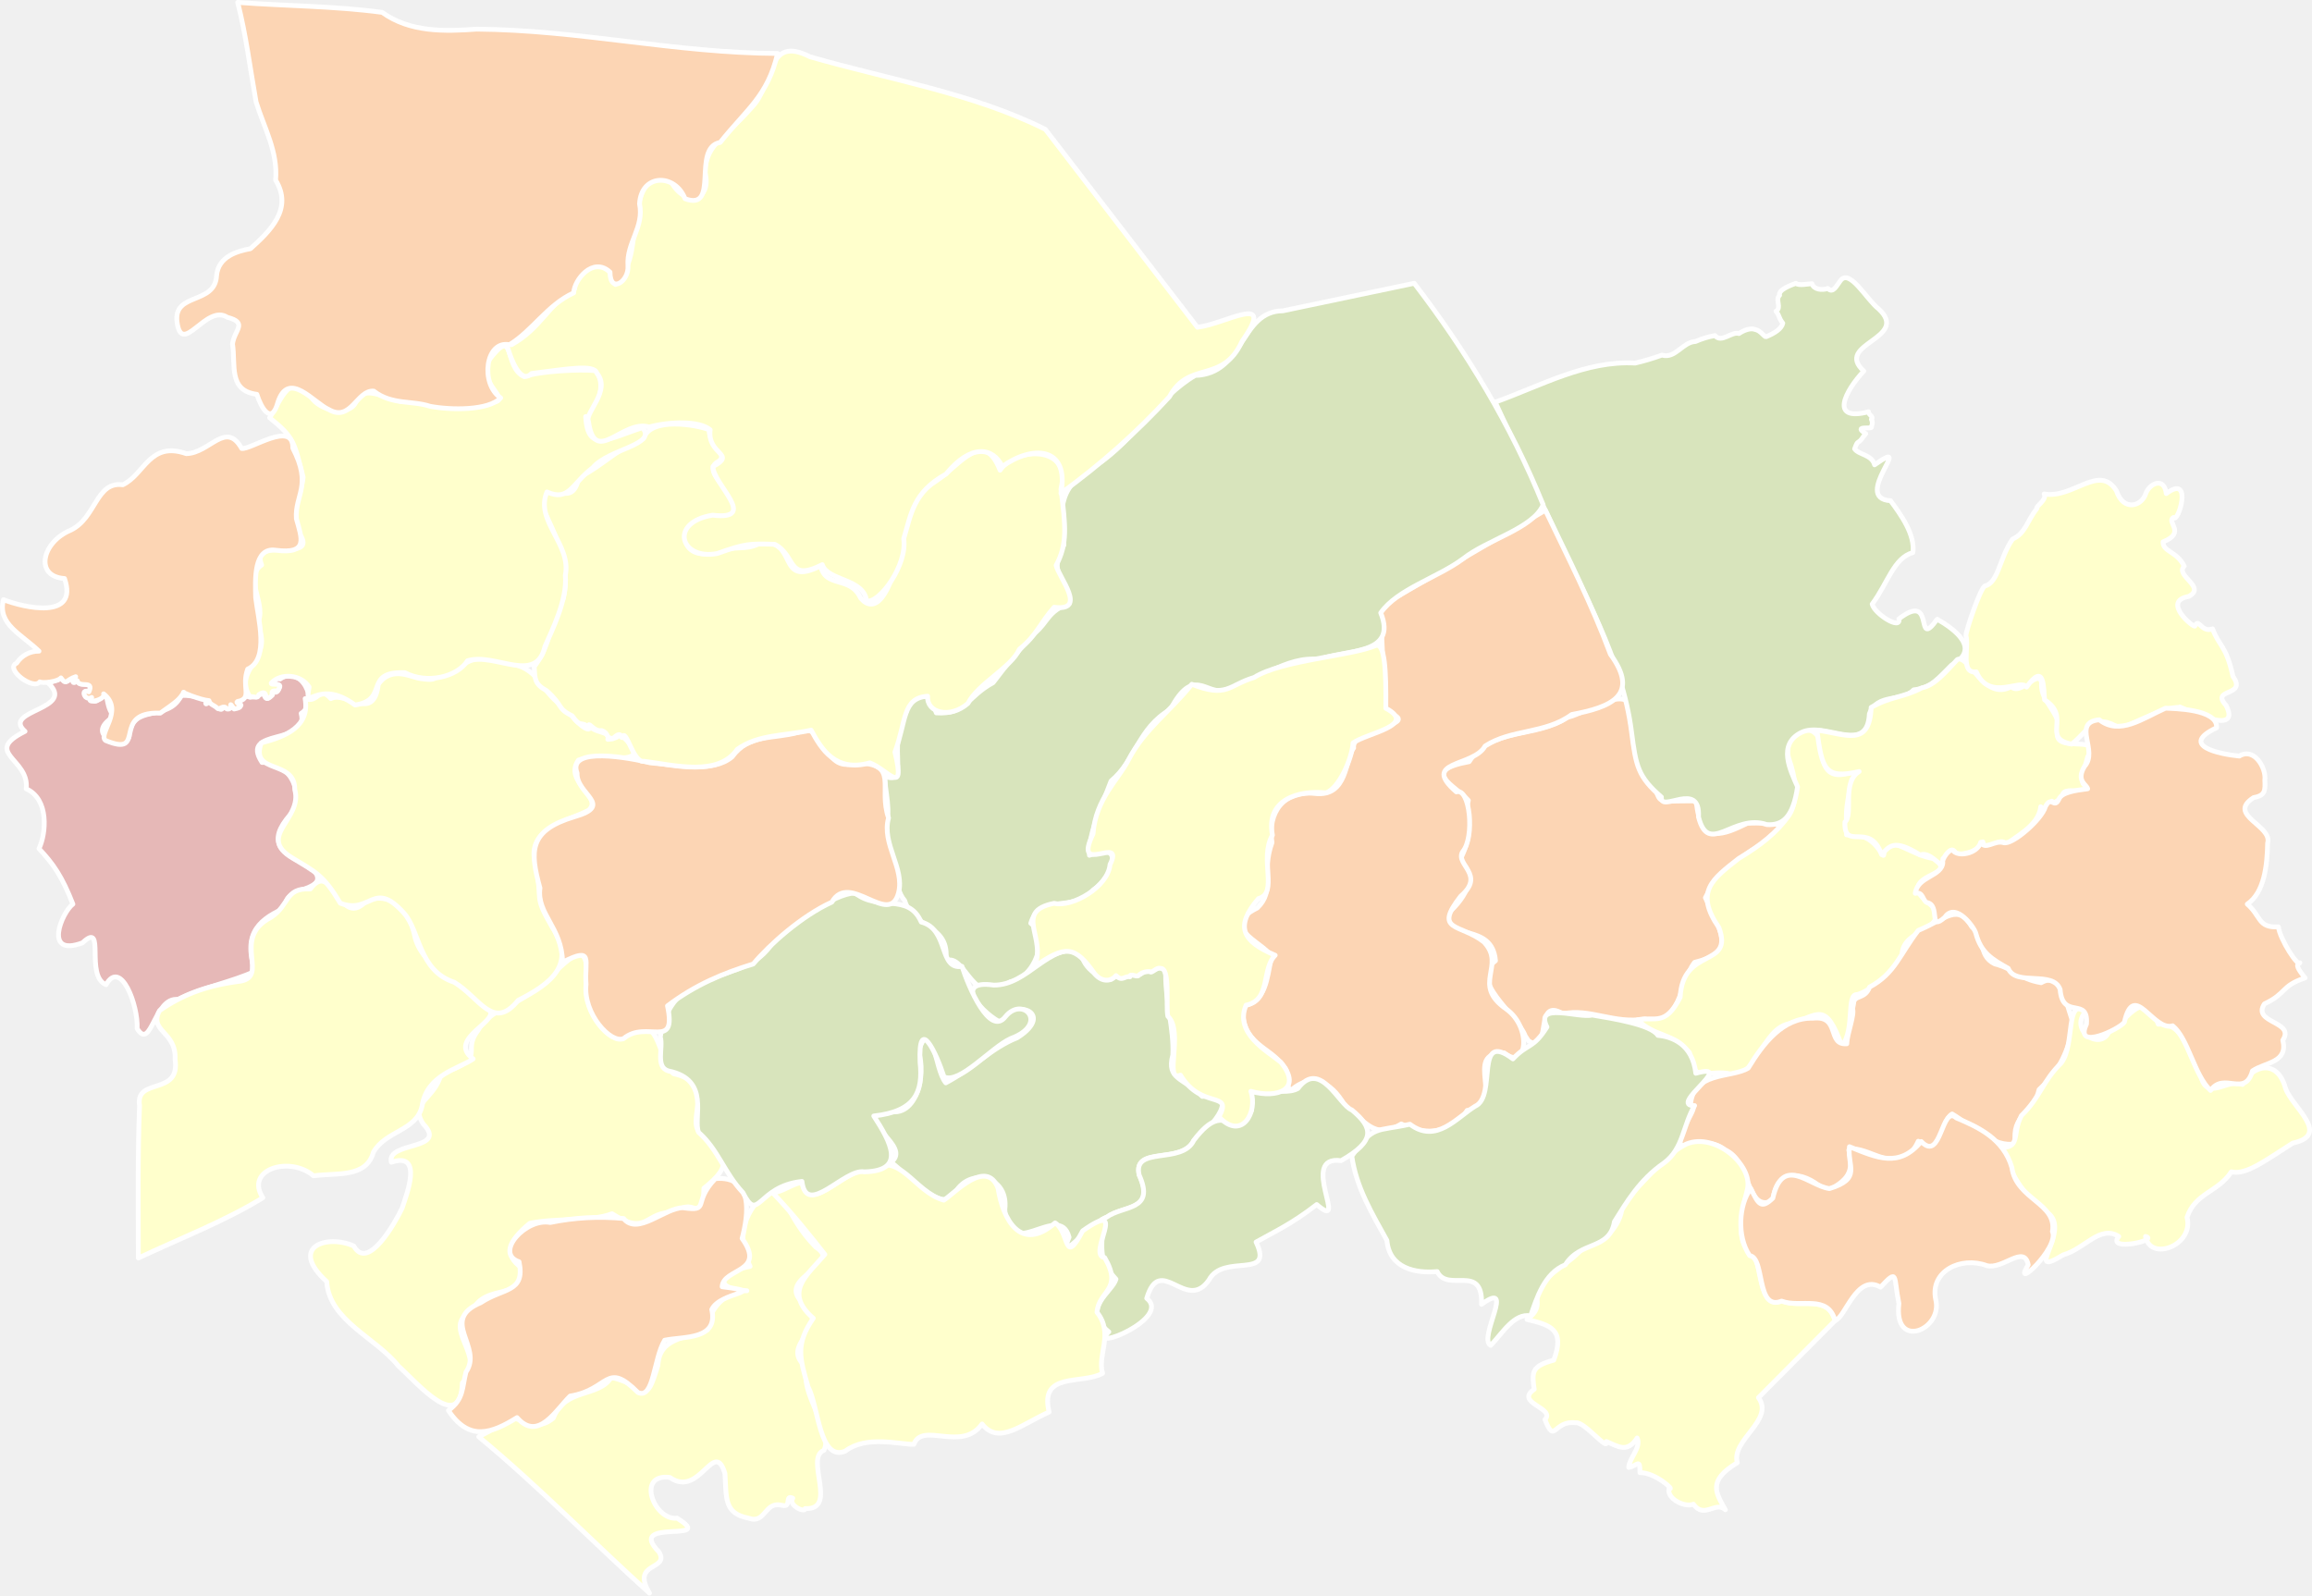
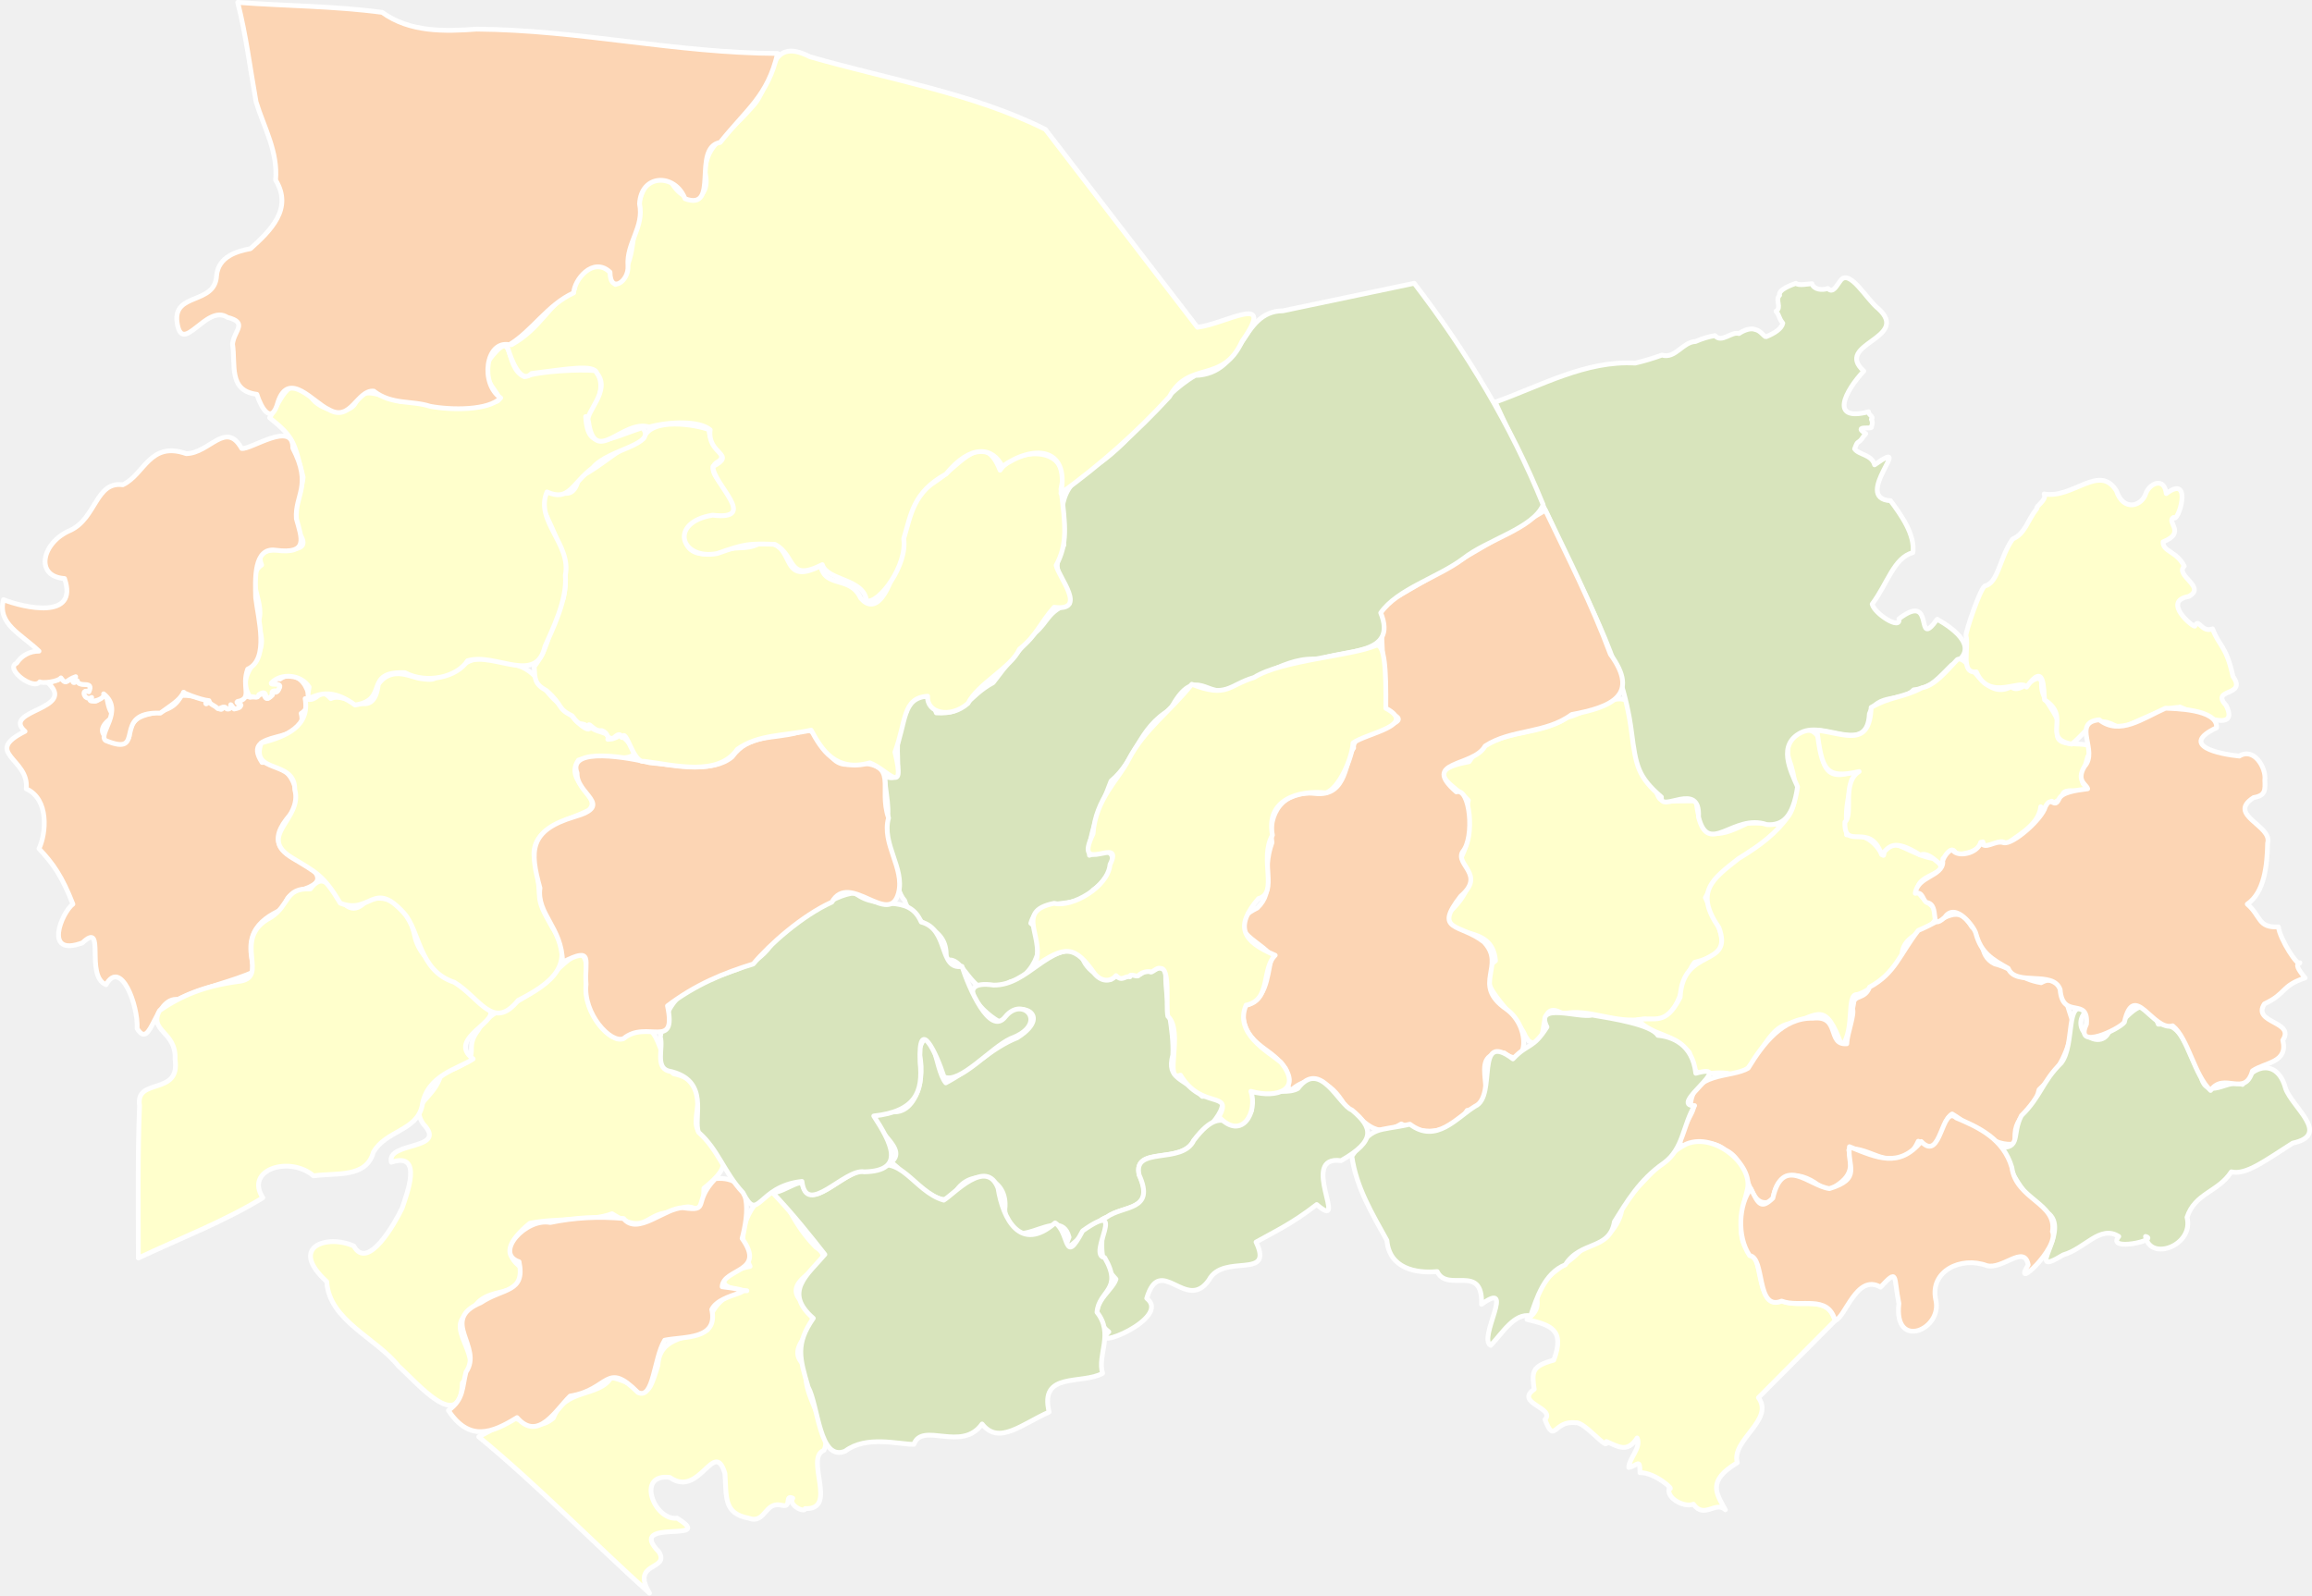
<svg xmlns="http://www.w3.org/2000/svg" id="svg2" viewBox="0 0 579.39 399.9">
  <g id="layer1">
-     <path id="Kochenevsky" d="M382.76,260.6c6.1,3.7,1.1-11.4,8.6-6.8,6.7-1.5,12.7,2.6,20.6,1.3,9.1,2.2,8.46-9.17,12.4-14.2,9.7-2.5,7.72-5.57,2.7-16.2,2.6-5.3,8-9.8,13.6-13.1,8.3-6.1,5-5.7-3-5.6-5.8,2.8-12,5.87-12.87-5.58-10.93,0-8.33.88-10.73-3.72-5.5-5.6-4.5-9.8-5.8-16.4,1.9-11.1-10.6-1.9-15.8-.8-7.8,5.3-19.1,2.4-24.6,11.1-12.5,2.3-3.5,5.9-.2,9.7-1,3.8,1.81,7.79-2.2,15.1,4.5,3.3,2.1,8.9-3.1,13.4-.6,6.9,11.3,1.9,12.1,11.7-6.8,5.2,5.1,12.8,7.5,18.9l.8,1.2h0" transform="translate(0.31 0.3)" style="stroke:#fff;stroke-linecap:round;stroke-linejoin:round;stroke-width:1.2px;fill:#FCD5B4" />
+     <path id="Kochenevsky" d="M382.76,260.6c6.1,3.7,1.1-11.4,8.6-6.8,6.7-1.5,12.7,2.6,20.6,1.3,9.1,2.2,8.46-9.17,12.4-14.2,9.7-2.5,7.72-5.57,2.7-16.2,2.6-5.3,8-9.8,13.6-13.1,8.3-6.1,5-5.7-3-5.6-5.8,2.8-12,5.87-12.87-5.58-10.93,0-8.33.88-10.73-3.72-5.5-5.6-4.5-9.8-5.8-16.4,1.9-11.1-10.6-1.9-15.8-.8-7.8,5.3-19.1,2.4-24.6,11.1-12.5,2.3-3.5,5.9-.2,9.7-1,3.8,1.81,7.79-2.2,15.1,4.5,3.3,2.1,8.9-3.1,13.4-.6,6.9,11.3,1.9,12.1,11.7-6.8,5.2,5.1,12.8,7.5,18.9l.8,1.2h0" transform="translate(0.31 0.3)" style="stroke:#fff;stroke-linecap:round;stroke-linejoin:round;stroke-width:1.2px;fill:#FFFFCC" />
    <path id="Novosibirsky" d="M410.06,255.3c4.6,4.5,7.7,2.6,13,8.2,1.1,7.8,3.6,4.5,9.5,5.2,7.5,2.4,8.4-11.7,16-12.5,6.8-2,8.59-5.77,12.69,5.65,3.4-4.1,1-13.17,3.88-12.87,3.4-1,9.13-5.78,11.23-9.58-.4-7,11.3-6.2,7.9-12.3-1.4-1.1-4.3-3.5-4-4.6.1-4.1,9.4-3.6,4.2-7.6-5.2-.5-11.2-6-12.6-2.7,0,6-.6-4.22-9.42-3.26,0-6-.48-5.24,1.32-13.84,6.8-7.5-6.22,5.05-7.39-6.14-.08-10.69-10.51-6.06-8.41.84,1.6,4.5,2.6,10.1.1,14.2-3.2,4.5-7.1,7.5-12.7,10.9-6.49,5.12-11.12,8.27-4.9,17.3,3.75,10.21-9.11,4.7-9.72,17.47-3.8,7.39-6.28,4.73-10.68,5.63" transform="translate(0.31 0.3)" style="stroke:#fff;stroke-linecap:round;stroke-linejoin:round;stroke-width:1.2px;fill:#FFFFCC" />
    <path id="Iskitimsky" d="M421,286.9c-1.7-2.9,5.3-10.8,2.3-9.8.31-9,10.3-7.1,14.5-9.7,3.7-6.1,8.7-12.7,16.2-12.5,7-.8,3.43,6.84,8.5,6.4.1-2.7,2.1-7.5,1.4-8.9-.32,2.2.56-2.4.3-1.3.2-2.1,2.9-.9,4-4,6.4-3.4,7.6-8.3,12.2-14.2,7.2-3,9.9-6.9,13.5-.8,3.6,1.9,1.1,7,5.7,9.2,4.8,1.2,6.2,3.8,11.6,4.7,5.7-3.3,6.4,7.1,8.2,10.2-1.4,6.9-3.44,11.7-8.72,16.59-1.36,6.32-7.09,6-5.88,13.51-5.24,1.31-11.2-4.6-15.9-7.4-3,1.6-2.59,12.33-8.49,6.83-4.58,10-13,.37-17.4,2.21,1.22,5.39.09,7.46-5.81,10.46-4.2-4.6-12.4-7-13.2,2.2-6.9,3.3-5.4-10.2-12.1-12.7-2.6-2.4-7.5-1.9-10.9-1" transform="translate(0.31 0.3)" style="stroke:#fff;stroke-linecap:round;stroke-linejoin:round;stroke-width:1.2px;fill:#FCD5B4" />
    <path id="Kolyvansky" d="M374.36,100.5c11.5-4.1,22.7-10.5,35.1-9.8a56.74,56.74,0,0,0,6.7-2c3.4,1,5.2-3.3,8.4-3.4a21.34,21.34,0,0,1,4.9-1.5c1.6,2,4.2-1.1,6-.5,1.2-.8,2.9-1.5,4.1-1,1.3.2,2.3,1.9,2.7,1.8,2.2-.9,3.9-2,4.2-3.4-1.1-1.4-.7-1.7-1.7-3,1.5-.9-.3-2.9.9-4-.4-1.4,3-2.6,4.1-3,.6.7,3.3.1,4,.1.5,1.5,2.5,1.7,4,1.2,1.3,1.4,2.3-.9,3.1-1.9,2.3-3.3,6.6,4.7,9.6,7,8.1,7.5-11.3,8.7-3.7,15.6-4.6,4.9-8.8,12.8,1.2,10.2-.1.8,1.4,1.2.7,1.9a1.85,1.85,0,0,1,0,1.8c.7.9-5-.5-1.4,1.8-1.2,1.3-.8,1.4-2,2.2-.4.3-.6,1.2-.8,1.6,1,1.5,4.3,1.4,5,4,10.5-7.4-5.9,8.4,4,9,2.6,3.5,6.2,8.5,5.6,13-4.8,1.3-6.3,7.7-10.2,12.9.5,2.4,7.3,6.7,6.7,3.7,9.4-7.2,3.7,8.2,9.6.1,4.2,2.4,11.2,7.4,3.6,11.5-3.5,3.4-5,5.7-9.5,6.2-3,3.2-9.1.7-11.1,6-.5,10.6-11.1,1.7-17.1,4.7s-2.7,9.5-.9,13.6c-1.11,7.59-3.72,9.76-7.71,9.47-8.37-2.89-14.59,8.08-17.11-1.91.51-9.38-9.66-.78-9.3-5-5.9-5.1-6.38-7.76-7.48-16.26-2.3-18.4-12.4-35.2-19.9-52-4.9-10.2-9.5-20.5-14.3-30.8" transform="translate(0.31 0.3)" style="stroke:#fff;stroke-linecap:round;stroke-linejoin:round;stroke-width:1.2px;fill:#D8E4BC" />
    <path id="Moshkovsky" d="M455,182.7c1.3,9.8,2,12.35,10.59,10.37-4.48,2.79-1.35,10.88-3.56,12.65-.3,7.5,6.28-.33,9.18,8.16,1.9-1.9,2.89-4.18,9.69.12,3-1.3,6.4,5.4,5.7.9,1.2-.1,2.1-4.1,3.4-.9,2.6-.5,5.2-.7,6.6-3.3.6,3.4,4.3-1.9,5.9.7,1.5-1.7,8.1-4.5,8.6-9.5,1.5,1.3,0,.7,2.8-1.4.2,1.3,3-1.5,2.7-1-.6-3.6,8,.4,5.8-2.9-1.9-.3-.2-4.6.5-7.3,4.8-6.2-11.1.37-6.94-7.72-2.34-5.81-4.86-6.48-4.66-10.88-.8-3.4-5.2,3.5-7.6,1.1-6.8,3.8-10.6-8.2-13.5-6.8-3,3.2-5.7,6.5-8.9,7.1-5,2.6-7.5,2-12.7,4.9-.4,10.2-6.5,6.6-13.6,5.7" transform="translate(0.31 0.3)" style="stroke:#fff;stroke-linecap:round;stroke-linejoin:round;stroke-width:1.2px;fill:#FFFFCC" />
    <path id="Bolotninsky" d="M492.36,159c-.09-.94,3.48-11.59,4.7-12.4,3.5-.9,3.6-6.9,7-11.8,3.2-1.4,3.6-4.5,6.1-7.7-.6-.3,2.6-2.1,1.8-3.6,7.2,1.3,13.8-7.7,18.1-.8,1.8,5.4,6.5,3.8,7.4.6,1-2.5,4.6-4.1,5.1.1,6.9-5.2,2.9,7.8,1.8,6-1.9,1.1,3.3,3.8-2.6,6.1-.1,2.5,3.4,2.3,5.3,6.1-2.4,2.4,5.7,5.2,1.1,7.6-6.9,1.2,1.4,8,1.6,7.4.9-2.2,1.6,1.8,4.4.7,1.7,4.5,3.4,4.1,5.1,11.9,3.7,5.2-5.8,2.9-1.7,7.3,4.5,9-14-1.1-11.6.5-3.8-.2-11,3.8-15,5.3-6.6-4.3-7.7.5-12.1,3.9-7.8-1.5.08-6.76-6.8-11.1-.3-2.8.1-9.7-4.5-3.2-1.4-2.3-9.3,3.8-12.6-3.8-4.1.5-1.8-6.1-2.6-9.1" transform="translate(0.31 0.3)" style="stroke:#fff;stroke-linecap:round;stroke-linejoin:round;stroke-width:1.2px;fill:#FFFFCC" />
-     <path id="Maslyaninsky" d="M500.66,287.4c3.3,6.5,6.8,13.6,12.6,16.6,5.1,4.7-6.7,16.4,3.5,10.2,5.4-1.5,9.2-7.6,13.9-4.6-3.3,3.9,10.3.9,6.7,0,1.2,6.4,12.2,2.2,10.4-4.8,2-6.1,7.8-6.3,11.1-11.4,3.7.9,8.6-2.9,15.4-7.2,9.7-2.1-.1-8.9-1.8-13.7-2-7.5-8.3-5.9-10.8-1-3.5-1.8-9.2,4.7-10.5-2.5-3.5-5.5-4-13-10.6-12.6-3.9-10.5-8.7,1.1-12.1,1.1-1.5,6.2-10.7.7-6-4.4-5.3-3.5-2.67,8.33-6.21,13-4.84,4.73-5.07,8.37-10,13.22-2.48,4.73.07,8.25-5.63,8" transform="translate(0.31 0.3)" style="stroke:#fff;stroke-linecap:round;stroke-linejoin:round;stroke-width:1.2px;fill:#FFFFCC" />
+     <path id="Maslyaninsky" d="M500.66,287.4c3.3,6.5,6.8,13.6,12.6,16.6,5.1,4.7-6.7,16.4,3.5,10.2,5.4-1.5,9.2-7.6,13.9-4.6-3.3,3.9,10.3.9,6.7,0,1.2,6.4,12.2,2.2,10.4-4.8,2-6.1,7.8-6.3,11.1-11.4,3.7.9,8.6-2.9,15.4-7.2,9.7-2.1-.1-8.9-1.8-13.7-2-7.5-8.3-5.9-10.8-1-3.5-1.8-9.2,4.7-10.5-2.5-3.5-5.5-4-13-10.6-12.6-3.9-10.5-8.7,1.1-12.1,1.1-1.5,6.2-10.7.7-6-4.4-5.3-3.5-2.67,8.33-6.21,13-4.84,4.73-5.07,8.37-10,13.22-2.48,4.73.07,8.25-5.63,8" transform="translate(0.31 0.3)" style="stroke:#fff;stroke-linecap:round;stroke-linejoin:round;stroke-width:1.2px;fill:#D8E4BC" />
    <path id="Toguchinsky" d="M479.66,223.6c.5-4.3,6.8-4.2,6.9-7.8-.3-.6,1.6-3.5,2.5-3,1.2,1.8,6.2.9,7-2,1.1,2.1,3.5-.6,5.7.1s9.7-5.9,10.5-9c1.5-3,2.2.7,3.4-1.9.7-1.7,4-2.2,7.2-2.6-.2-1.1-3-1.9-.8-5.6,3.6-3.9-3.3-11,3.7-11.7,5.1,4,10.8-.3,16.6-2.9,1.7.1,13.2.1,12.8,4.9-9.5,4.5.7,6.6,5.7,7.1,3.7-2.3,6.8,3,6.4,6,.1,2.5.2,3.9-2.8,4.4-6.9,4.4,4.8,7,3.5,11.4-.1,5.5-.8,12.4-5.1,15.3,3.5,3,2.6,6,7.8,5.7.4,3.2,5,10.2,5.4,9-1.2.4-.5,1.6,1.3,3.8-6.1,2-4.6,3.9-10.2,6.5-3.2,4.9,7.8,4.3,4.6,9.1,1.4,5.7-4.4,5.5-7.6,7.7-1.9,6.8-7.1.1-10.5,4.9-4.1-3.8-5.6-13.1-9.5-16.2-4.9,1.5-9.7-11.5-12.1-.9-1.2,1.7-12.7,7.3-9.5.5.6-7.1-6-.9-6.6-8.7-1.7-4.9-11.2-.7-13-5.3-4.1-2.3-6.8-3.9-8.1-8.7-.3-1.5-5.1-8.1-7.8-4.1-4.2,3.8-1-3.1-4.5-3.7-1.1-.5-.9-2.8-2.9-2.3" transform="translate(0.31 0.3)" style="stroke:#fff;stroke-linecap:round;stroke-linejoin:round;stroke-width:1.2px;fill:#FCD5B4" />
    <path id="Chulymsky" d="M323.06,273.1c5.8-5.2,11.1-1.6,14.1,4.6,4.6,2.3,6.6,8,13.7,3.7,4.7,2.6,12.4,3.1,16.5-3.4,10.4-1.4-1.5-14.6,9.3-14.4,5.6,4.7,7.1-6.3.5-11-8.9-6.2.1-10.8-5.6-16.8-5.9-4.7-12.8-2.5-5.8-11.5,6.3-5.4-1.45-7.83.46-11.12,3.11-3.62,1.84-16.18-1.56-15-9.11-7.91,4.3-6.2,7.2-11.5,6.6-4.3,15.1-3,21.7-7.9,9.8-1.8,17.2-4.8,9.7-15.1-4.6-12.4-10.6-24.2-16.3-36.1q-20.7,12.15-41.5,24.2c.8,8.8.7,17.7,1.6,26.4,10.4,3.2-8.93,3.8-8.15,9-2.18,2.61-1.35,12.39-9.75,11.39-7.7-.8-11.9,4.7-10.7,12.3-2.8,7.7.9,12-3.7,16.4-10.7,5.3,3.6,9.2,3.5,12.7-1.1,4.8-1.2,10.9-7.2,11.9-.2,9.9,6.7,9.8,10.4,15.2,1.6,1.6.1,4,1.6,6" transform="translate(0.31 0.3)" style="stroke:#fff;stroke-linecap:round;stroke-linejoin:round;stroke-width:1.2px;fill:#FCD5B4" />
    <path id="Ubinsky" d="M220.8,194c7.58,3.3.71-6.85,6.1-16.1,0-1.9,4.33-8.28,7.43.47,7.4.5,7.73-4.07,14.23-7.57A138.24,138.24,0,0,1,259,158.4c3.3-2.7,3.2-5.5,8.7-7.5-.6-6.1-5.6-7.5-1.4-14.6-1.3-9.9-1-15,8.3-20.1,9.2-6.1,15.5-17.1,24.6-22.4,12.47-.39,11.15-16.15,22-16.2l32.9-6.9c13.1,17.1,24.2,35.5,32.3,55.5-2.4,5.9-14.1,8.8-20,13.5-6.4,4.8-16.5,7.6-20.7,13.6,4.4,10.8-9.2,9.1-15.4,11.7-8.2-1.1-15.9,5.8-23.9,7.7-4.5,1.1-7.7-6.1-13.4,4.8-8.2,4.7-8.67,12.8-14.88,17.94-2.57,6.9-5.62,12.83-5.42,18.63,8.85-4.1,6.2,5.23,1,8.63-4.3,5.8-13.5.8-15.7,8.4,4.8,3.6.9,13.8-5.2,14.7-9.6,7.4-10.9-7.4-16.1-5.3,1.2-9.3-8.1-7.8-10.3-15.1-2.9-3.2-2.6-11.9-5.1-17.9,2.1-4.2-.08-9.81.12-13.91" transform="translate(0.31 0.3)" style="stroke:#fff;stroke-linecap:round;stroke-linejoin:round;stroke-width:1.2px;fill:#D8E4BC" />
    <path id="Suzunsky" d="M382.36,330.4c5.9,1.4,9.6,2.5,6.7,10.2-5.6,1.5-5.5,3-4.9,7.3-5,3.5,5.4,4.6,2.7,7.6,2.5,6.4,2.1.1,7.7.8,2.2-.4,8.2,7.4,7.7,4.7,2.9,1.2,5.2,3,7.7-.9,1.1,2.4-2.1,5.2-2.1,7.4,2.3-.5,2.8-2.4,2.8,1.3,3.9-.1,9,4.7,7.3,3.9-.7,2.6,3.9,4.9,6.1,4,2.7,3.8,5.6-.9,8,1.4-2.3-4.2-4.6-7.2,3-11.8-1.6-5.7,9.4-10.7,5.3-16.3,6.4-6.4,12.8-12.9,19.2-19.3-1.8-6.7-8.7-2.9-13.3-5-5.9,2.4-5.1-9-7.1-11.4-5.3-3-2.6-12.2-1.6-16.4,1.6-6.1-8-14.4-15.2-11.5-6.4,3.2-10.5,10-16.2,14.5.6,5-4.5,11-9.3,11-4.2,5.1-8.4,5.8-12.2,11.4.3,3,1,4.7-2.3,7.1" transform="translate(0.31 0.3)" style="stroke:#fff;stroke-linecap:round;stroke-linejoin:round;stroke-width:1.2px;fill:#FFFFCC" />
    <path id="Ordynsky" d="M338.46,289.5c1.1,7.8,5.1,14.4,8.8,21.1.6,7,7.2,8.3,12.6,7.8,2.6,5.4,11.5-2.2,11.1,8.2,8.8-6.4-1,8.6,2.3,10.3,2.9-3,5.9-8.2,10-7.4,1.5-4.3,3.4-10.7,8.7-12.8,3.8-6.1,11.1-3.6,12.3-10.8,3-4.8,6.3-10.5,12.4-14.7,4.9-3.6,4.7-9.3,7.7-14.4-6.9.2,10.79-11,.3-8.1-.84-7.41-6.1-9.2-9.5-9.5-1.7-2.7-11.2-4.2-16.5-5.1-3.2.9-14.5-3.4-11.3,3-3.5,5.6-4.78,4-8.53,8-9.8-7.4-3.87,9.36-9.47,11.86-4.6,2.8-9.72,9.52-16.34,4.51-8.5,1.9-9.16.09-14.56,8" transform="translate(0.31 0.3)" style="stroke:#fff;stroke-linecap:round;stroke-linejoin:round;stroke-width:1.2px;fill:#D8E4BC" />
    <path id="Cherepanovsky" d="M438.46,297.6c-3,3.8-3.6,12-.3,16.8,3.9.5,1.5,14,8,11.4,4.7,1.8,11.6-1.8,13.4,4.9,2.6-.8,5.4-11.9,11.4-8.4,4.5-4.8,3.2-2.8,4.6,4.1-1.4,11.9,11.2,6.5,9.2-1.1-1.4-7,6.3-10.8,12.8-8.4,4,1.1,9.4-5.4,10.4-.2-4.3,7,7.88-4.26,6.07-8.33,1.23-7.13-9.07-8-10.17-16.07-2.1-7.2-8.4-10.1-13.9-12.4-3.8-3.5-3.7,11.3-8.8,5.9-5.6,6.7-11,4.1-18,1.3-.6,4.9,3.2,8-5,10.5-5-.6-11.7-8.6-14.2,2.4-2.9,2.8-3.6,1.6-5.5-2.4" transform="translate(0.31 0.3)" style="stroke:#fff;stroke-linecap:round;stroke-linejoin:round;stroke-width:1.2px;fill:#FCD5B4" />
    <path id="Dovolensky" d="M223,291c3.9,2.8,13.6,14.3,16.5,6.9,4-5.6,13-3.2,12,4.9.4,14.2,13.7-2.3,16.1,7-3.2,7.5,5-3.6,9.6-5.1,4.2-3,12.2-1.4,8-10.5-1.7-7.5,10.7-2.5,13.7-8.7,4.9-3.5,12.1-12.3,2.1-11-4.6-4.7-9.1-4.1-7.4-10.4.3-6.6-1.8-12.6-1.8-20.2-.1-3.2-2.1-1.3-3.4-.9a16.35,16.35,0,0,1-2.2.2,2,2,0,0,1-2.3.8c-.9-.4-.8.5-2.2.2-.5,1.8-2.7-1.7-3.5.9-2.7.4-8-3.5-7.3-7-8.6-2.1-13.5,8.6-22.2,8.5-10.5-1.5-2.84,7.35,2.36,9.65,2-6.81,13.64-2.85,3.54,3.55-6.4,2.5-11.4,7.9-17.9,11.3-2.9-3.4-3.2-17.9-6.9-7.9,2.2,5.6-.5,18-8.6,14.6-7.6,3.1,7.2,9,1.8,13.2" transform="translate(0.31 0.3)" style="stroke:#fff;stroke-linecap:round;stroke-linejoin:round;stroke-width:1.2px;fill:#D8E4BC" />
    <path id="Kochkovsky" d="M275.76,305.4c.6,6.9-1.5,9.4,3.6,14.9-.9,3.3-9,7.4-1.8,13.2-5.5,5.2,15.9-3.4,9.5-8.4,3.4-11.4,9.9,3.7,15.6-4.6,3.6-6.8,16.4.1,11.8-9.5,5-2.8,9-4.6,15.2-9.4,8.4,7.2-4.7-12.5,6.1-11,8.8-5,8-8.31,2.7-12.71-3.19-1.15-7.9-12.89-13.5-5.39-4.2,2.5-15.6-2.8-11.6,5.4-4.78,9.67-5.67-4.08-14.5,7.6-2.9,6.2-15.4,1.3-13.7,8.7,4.1,9.1-4,7.5-8.2,10.6l-1.2.6" transform="translate(0.31 0.3)" style="stroke:#fff;stroke-linecap:round;stroke-linejoin:round;stroke-width:1.2px;fill:#D8E4BC" />
    <path id="Kargatsky" d="M258.76,242.1c3.6-7.1-5.4-13.9,5.1-16,4.5,1.1,13.5-4.1,14-9.7,3.8-7.8-9.51,3.24-4.25-7.73.61-8.77,6.55-13.77,8.95-18.67,4-7.6,10.1-11.7,15.8-18.8,8.95,3.52,9.2.2,15.6-1.7,7-4.4,24.09-5.32,30.49-8,2.27-.76,2.63,6.21,2.53,15.71,8.1,4.3-4.82,6.21-8.22,8.71-.2,3.8-3.5,11.4-6.8,12.5-7-.7-15.1,1.7-13.4,10.6-3.4,6,1.6,14.5-3.5,15.9-6,7-4.1,10.7,4.2,14.2-3.5,3.4-1,11.3-7.3,12.5-3,7.1,5.3,11.5,8.7,14.3,5.6,6.8-.8,9.2-7.5,7.3,1.8,5.1-2.22,12.55-8,6.4,3.6-6.7-4.31-1.63-9.64-10.45-4.31,1.83.94-10.95-3.16-14.75-.6-2.7.7-12.3-1.9-12-.9-.4-2.2,1.4-2.6.8a3.78,3.78,0,0,0-2.8.9c-.3.7-2.3-.7-2.2.4-1.4-.3-1.9,1.3-3.5-.3-1,1.3-3.3,1.9-5.3-.4-5-7.1-7.3-7.4-15.3-1.7" transform="translate(0.31 0.3)" style="stroke:#fff;stroke-linecap:round;stroke-linejoin:round;stroke-width:1.2px;fill:#FFFFCC" />
    <path id="Kupinsky" d="M105.76,281.4c6.4,6.7-9.3,4.3-8,9.6,8.2-2.8,3.7,8.4,2.7,11.5-1.7,3.6-8.6,15.9-12.1,9.5-6.6-3-16.5.1-6.8,8.9.6,9.8,12.4,14.1,18,21.2,4.8,4.3,15.5,17.1,16,4.2,6.9-6.2-6.1-14.2,2.5-18,3-7.3,13.9-2.3,12.3-10.9-4.5-3.1-3.2-6.8,2.1-11.1,6.6-1.4,15.6-.4,20.6-2.4,9.26,5.92,7.9-.8,15.8-.3,5.5-4.63,6.95,4.55,7.23-6.08,7.92-6.32,5-7.92-.33-13.32-5.1-3.2,4.4-12.9-7.3-15.4-4.3-4.1-3.3-17-12.5-8.9-3.2,1.4-10.1-6.3-9.3-13.6,1.1-14.6-6.2-3.6-12.3.8-5.4,5.1-12,5.4-14.9,10.9-4.3,5.5,2.8,6.7-9.2,10.8-1.6,6.5-8.1,7.2-4.5,12.6" transform="translate(0.31 0.3)" style="stroke:#fff;stroke-linecap:round;stroke-linejoin:round;stroke-width:1.2px;fill:#FFFFCC" />
    <path id="Karasuksky" d="M119.66,359.8c14.8,12.2,29.3,27.1,42.8,39.2-4.8-8,5.1-5.6,2.4-10.3-8.7-8.8,14.9-2,4.5-8.5-5.7.7-10.4-11.3-1.8-10.2,7.5,5.3,11.1-10,13.8-1,.4,6.1-.3,10,5.9,11.2,4.4,1.6,3.9-4.4,8.5-3.2,2.4.6.5-2.8,2.6-1.8-1.3,1.7,3.1,3.8,3.1,2.6,8.4.4-.2-12.7,4.7-14.6,2.6-5-6.5-14.5-4.1-20.7-8-5.7,6.7-10.2-1.2-16.3-7-6.3,10.5-9.4,3.3-13.9-7.95-8.05-6.9-14.5-12.7-13.6-5.8,5.5-7.1,11.6-3.8,18.4-6.1,1.1-10.7,5.4-.8,6.1-5-.2-9.7,4.5-9.9,9.8-5.9,2.2-12,2.1-12.4,8.9-3.2,10.5-2.5,5.2-11.7,3-3,5.1-11.6,2.6-14.5,10.2-6,5.1-9.2-4.2-15.3,2.9-1.3.7-2.4,1.3-3.4,1.8" transform="translate(0.31 0.3)" style="stroke:#fff;stroke-linecap:round;stroke-linejoin:round;stroke-width:1.2px;fill:#FFFFCC" />
    <path id="Bagansky" d="M112.06,353.2c5.2,7.9,10.9,5.7,17.2,1.8,5.3,6.1,9.7-1.9,13.3-5.4,9.9-1.6,8.9-9,17-.9,4,1.9,3.9-8.5,6.7-13.1,4.8-1,13.5,0,11.8-7.7,2.2-4.6,14.5-4.2,2.6-5.7.2-4.7,11.2-3.5,5-12.1,1.5-5.7,3.1-15.8-6.7-15-5.9,6.1-1.1,8.3-8.1,7.3-4.6,0-11.4,7.1-14.9,2.7a62.27,62.27,0,0,0-18.4,1c-6.1-1.2-14.13,7.7-7.79,9.84,1.6,7.8-3.91,6.46-9.61,10.26-10.5,4.4.7,11-3.7,17.4-1,3.9-.5,6.8-4.4,9.6" transform="translate(0.31 0.3)" style="stroke:#fff;stroke-linecap:round;stroke-linejoin:round;stroke-width:1.2px;fill:#FCD5B4" />
-     <path id="Krasnozersky" d="M193,298.3c5.3,5.5,10.1,11.6,13.4,15.8-4.3,5.1-10.5,9.4-2.9,16-4.5,6.5-3.4,10-1.3,17.2,2.6,4.8,2.8,18.8,9.3,16.1,5.3-4,13.3-1.7,17.2-1.7,2.1-5.8,12,2.1,17.1-5.1,4.2,5.4,10,0,16.8-3-2.5-10.2,8.2-6.8,13.4-9.7-1.4-4.6,2.9-9.9-1.4-15.3.4-5.5,6.65-5.56,1.92-13.7-4.61-.59,6.38-15.1-5.52-6.7-4.8,9.1-3.2.4-6.9-2-8.7,7.6-13.1-1-14.3-8.7-2.9-7.6-11,1.4-13.6,3-7.5-2.1-11-12.5-18.6-7.5-5.5-1.2-14.2,10.8-16.7,3.9.1-2.6-6.4,2.8-7.9,1.4" transform="translate(0.31 0.3)" style="stroke:#fff;stroke-linecap:round;stroke-linejoin:round;stroke-width:1.2px;fill:#FFFFCC" />
+     <path id="Krasnozersky" d="M193,298.3c5.3,5.5,10.1,11.6,13.4,15.8-4.3,5.1-10.5,9.4-2.9,16-4.5,6.5-3.4,10-1.3,17.2,2.6,4.8,2.8,18.8,9.3,16.1,5.3-4,13.3-1.7,17.2-1.7,2.1-5.8,12,2.1,17.1-5.1,4.2,5.4,10,0,16.8-3-2.5-10.2,8.2-6.8,13.4-9.7-1.4-4.6,2.9-9.9-1.4-15.3.4-5.5,6.65-5.56,1.92-13.7-4.61-.59,6.38-15.1-5.52-6.7-4.8,9.1-3.2.4-6.9-2-8.7,7.6-13.1-1-14.3-8.7-2.9-7.6-11,1.4-13.6,3-7.5-2.1-11-12.5-18.6-7.5-5.5-1.2-14.2,10.8-16.7,3.9.1-2.6-6.4,2.8-7.9,1.4" transform="translate(0.31 0.3)" style="stroke:#fff;stroke-linecap:round;stroke-linejoin:round;stroke-width:1.2px;fill:#D8E4BC" />
    <path id="Zdvinsky" d="M165.16,259.6c.9-5.9,3.9-12.3,12.7-14.5,6.1-2.7,11.7-3,15.7-9.5,5.6-4.7,14.8-11.8,20.4-12.1,5.9,4.8,13.3-.2,16.6,7.3,7,1.8,4.3,12.1,10.2,11.1,1.7,5.3,7,17.7,10.9,12.6,4.4-5.4,11.1,1.9,1.3,5.5-5,2.3-12.8,11.5-16.7,9.6-2-6.2-6.5-15.6-6-3.6.8,7.4-1.22,12.27-11.6,13.4,4.18,6.45,8.3,13.8-2.4,14-4.9-.9-14.5,11.6-15.6,2.4-11.3,1.23-10.8,10.75-14.8,2.8-4.7-5-6.2-10.8-11.1-15.1-1.5-3.6,3.2-13.2-7.6-15.4-3.3-1-1.2-5.9-2-8.5" transform="translate(0.31 0.3)" style="stroke:#fff;stroke-linecap:round;stroke-linejoin:round;stroke-width:1.2px;fill:#D8E4BC" />
-     <path id="Tatarsky" d="M11.56,170.7c7.8,6.9-11.7,6.9-5.6,12.3-10.8,5.4,1.2,6.8.3,14.4,5.8,2.6,5,11.2,3.2,15,3.6,3.8,5.8,7,8.5,13.9-2.8,2.1-7.5,13.4,2.4,9.7,6-5.7.5,8.3,5.9,10.5,3.7-6.6,8.1,5.2,7.8,11,3.6,5.8,4.2-8.1,10.3-7.3,6.2-3.1,13.5-4.4,19.3-7.1-3.4-9.7,1.4-13.3,7.9-16-2-5.7,12.92-3.46,5.77-10.39-8.92-3.5-10.55-7.07-3.72-14.13,1.85-5.67-2.25-12.28-8.25-11.78-5.8-8.9,12-4,9.8-12.3,4.8-3-.2-12.4-5.3-8.6-2.3-.8-2.7,2.6-1.4,1.2,2.5,0,.3,3.5-.3,1.5-.2.7-1.5,3.4-2.2,1.5.6-1.8-2.8,1.3-4.5,0-2,.5-2.8.8-1.9,2.3,2.2-.4-3,1.9-1.9-.4.1,2.1-3,.7-2,.8-.5,1.9-2-.7-2.8-.7-.1-2.1-2.3,1.8-1.4-1.1-1.3-.6-7-1.5-6.5-.7-3.2,6.3-12.1,1.8-12.9,9.5.5,4-12.4.7-3.7-4.6-2.5-2.1-1.2-7.4-3.5-4.8-1.7,2.5-2.5-.2-2.9-.5-2.2,1.5.9-1.1.3-1.7.3-2.4-2.8.1-3-2-1.7,1.4-1.1-.7-.4-1-2.5.8-2.3,2.3-3.7.3-.8,1-4.07.81-2.67,1.31" transform="translate(0.31 0.3)" style="stroke:#fff;stroke-linecap:round;stroke-linejoin:round;stroke-width:1.2px;fill:#E6B8B7" />
+     <path id="Tatarsky" d="M11.56,170.7c7.8,6.9-11.7,6.9-5.6,12.3-10.8,5.4,1.2,6.8.3,14.4,5.8,2.6,5,11.2,3.2,15,3.6,3.8,5.8,7,8.5,13.9-2.8,2.1-7.5,13.4,2.4,9.7,6-5.7.5,8.3,5.9,10.5,3.7-6.6,8.1,5.2,7.8,11,3.6,5.8,4.2-8.1,10.3-7.3,6.2-3.1,13.5-4.4,19.3-7.1-3.4-9.7,1.4-13.3,7.9-16-2-5.7,12.92-3.46,5.77-10.39-8.92-3.5-10.55-7.07-3.72-14.13,1.85-5.67-2.25-12.28-8.25-11.78-5.8-8.9,12-4,9.8-12.3,4.8-3-.2-12.4-5.3-8.6-2.3-.8-2.7,2.6-1.4,1.2,2.5,0,.3,3.5-.3,1.5-.2.7-1.5,3.4-2.2,1.5.6-1.8-2.8,1.3-4.5,0-2,.5-2.8.8-1.9,2.3,2.2-.4-3,1.9-1.9-.4.1,2.1-3,.7-2,.8-.5,1.9-2-.7-2.8-.7-.1-2.1-2.3,1.8-1.4-1.1-1.3-.6-7-1.5-6.5-.7-3.2,6.3-12.1,1.8-12.9,9.5.5,4-12.4.7-3.7-4.6-2.5-2.1-1.2-7.4-3.5-4.8-1.7,2.5-2.5-.2-2.9-.5-2.2,1.5.9-1.1.3-1.7.3-2.4-2.8.1-3-2-1.7,1.4-1.1-.7-.4-1-2.5.8-2.3,2.3-3.7.3-.8,1-4.07.81-2.67,1.31" transform="translate(0.31 0.3)" style="stroke:#fff;stroke-linecap:round;stroke-linejoin:round;stroke-width:1.2px;fill:#FCD5B4" />
    <path id="Chistoozerny" d="M34.36,315c10.4-4.9,21.6-9.2,31.2-15.1-4.6-7.1,6.7-10.6,12.7-5.5,5.7-.8,13.2.6,15-5.9,3.1-5.5,10.8-5.3,12.2-11.6,1.2-7.9,9.2-9.3,12.8-11.8-7.1-5.2,8.2-9.9,3.5-12.7-5.4-6.1-15.8-9.7-18-17.5-1.3-6.3-4.1-11.3-11.9-9.8-7.2,8.5-8.6-10.5-14.4-2.6-6.5-.3-5.07,4-9.9,7.14-10.35,5.36.3,15.26-8.3,16.06-8.1,1.1-14,3.4-19.6,7.3-2.8,5.2,4.3,5.2,3.9,12.2,1.4,9.3-10,4.4-8.9,11.6-.5,12.7-.3,25.5-.3,38.2" transform="translate(0.31 0.3)" style="stroke:#fff;stroke-linecap:round;stroke-linejoin:round;stroke-width:1.2px;fill:#FFFFCC" />
    <path id="Chanovsky" d="M76.16,174.8c1.2,7-4.8,9.5-11,11.1-2.9,8,8.5,4,8.4,11.7,2.1,7.4-9.8,11.7-.5,17.2,5.8,3.5,7.77,4.32,11.91,11.27,7.69,2.93,8.26-6.06,15.94,2.47,4.06,4.52,3.65,14.46,12.65,17.36,6.4,3.9,9.7,12.3,16,4.5,8.3-4.2,14.7-9.1,8.4-18.5-4.6-8-2.2-5.9-4-15.4-2.8-9.2,7.9-10.9,13.2-13.7,3.9-3.3-6.4-7.1-2.5-12.6,5.4-1.8,19.7,2.3,11.4-5.6-.3-1.1-.4,1-.8-.8A5.16,5.16,0,0,1,152,185c1.1-2.1-3.9-1.5-4.7-3.7,1,2.3-2,1.2-5.7-4-6.6-3.9-6.1-9.6-13.6-11.2-11-2.78-9.94-.63-16.34,2.47-4.1.1-1.15,2-6.36,1.23-2.2-.1-7.3-3.5-10.8,1.4-1.2,9.7-8,1.6-11.9,3.6-2.93-3.38-3.2,1.3-6.4,0" transform="translate(0.31 0.3)" style="stroke:#fff;stroke-linecap:round;stroke-linejoin:round;stroke-width:1.2px;fill:#FFFFCC" />
    <path id="Barabinsky" d="M140.66,240.8c-.1-8.6-6.54-12.07-5.65-18.52-2.56-9.25-2.8-14.45,8.65-17.88,10.1-2.9.43-5.58.65-10.93-2.6-6.87,13.45-3.77,18.35-2.57,6.8.5,15.6,2.6,20.5-1.5,4.2-5.8,10.2-4.4,16.4-6.1,8.2-3.2,5.5,10.5,14.7,7.6,11,.2,5.4,6,8.1,13.8-1.8,6.5,4.1,12.6,2.5,18.8-2.3,8.7-12.3-5.5-16.7,2.3-7.5,3.4-15.6,10.6-19.7,15.5-7.5,2.3-14.5,5.2-21.5,10.5,2.4,11.3-5.2,3.4-11,8.2-3.2,1.4-10.2-6.3-9.4-13.6-.5-5.9,2.11-9.63-5.89-5.53" transform="translate(0.31 0.3)" style="stroke:#fff;stroke-linecap:round;stroke-linejoin:round;stroke-width:1.2px;fill:#FCD5B4" />
    <path id="Kuybyshevsky" d="M133.56,166.8c4.4-5.7,3.5-10.5,7.3-17.1,1.9-8-1.9-16.1-5.5-23.3,1.4-8.4,7.5,2,9.4-7,6.3-3.2,10.54-8,16.2-9.8,1.8-5.5,13.5-3.4,16.4-2.2.2,4.8,5.6,6.3,1.8,8.3-4.4,3.4,12,12.17,1.5,13.47-10.4-1.4-12.8,10.9-2.4,9.2,6.3-2.3,7.8-.47,11.8-2.47,9.9-1.5,4,11.4,15.3,5.6,1.1,5.7,7.4,2.4,10,8.1l.8.8c4.6,3.6,8-7.3,8.7-12.6,2.1-7.4,1.3-12.4,9.5-17.6,6-4,11.83-13.18,15.95-2.65,3.8-5.8,18.25-6.48,15.25,4.72,1.18,9.3,1.7,13.73-1.2,19.13.6,2.9,8,11.6-.5,10.5-3.4,3.8-4.4,7.1-8.7,10.5-2,4.6-10.4,8.6-12.9,13.6-4.5,3.9-10.4,2.4-10.1-1.8-6.4.4-5.3,6.3-8.2,14,2.8,11.5-2,4.2-6.3,2.7-8.6,2.4-12.1-3.4-14.7-8.2-6.8,1.5-13.2,1-18.5,4.8-4.8,6.9-15.6,4-23.4,3-2.8.5-4.4-8.6-5.5-6-.6-1.4-1.5-.3-2.3.3-2.1-.2-.7-1.2-2.8-2-2.1.4-3.5-2.9-3.3-.7-1.8-2-1.7.4-4.1-3-3.9-1.9-2.1-2.5-6.4-6.3-3.1-1.7-2.9-3-3.1-6" transform="translate(0.31 0.3)" style="stroke:#fff;stroke-linecap:round;stroke-linejoin:round;stroke-width:1.2px;fill:#FFFFCC" />
    <path id="Vengerovsky" d="M62.36,174.4c-4.6-7.1,6.4-9.7,1.7-18.2,2.9-4.7-3.6-11.6,1.2-14.9-3-7.3,13.4-.6,9.9-7.2-3.7-3.2.1-10.5.5-14.8-2.3-8.9-2.2-9.9-8.4-14.9,3-4.7,5.3-12.1,10.4-5.2,2.06,3.48,9.55,5,11.2,1.3,1.8-4.1,5.5-1.8,11.2-.2,7-.8,12.1,3.6,20.7.2,9.7.5-1.7-4,1.2-10.2,7.2-9.6,3.7,1.4,9.1,3.8,3.8-1.4,14-1.9,17.8-1.5,3.9,4.2-1.6,12.7-2.4,11.5.5,9.4,5.92,5.42,14.2,2.8,3.9,4.3-8.5,5.3-12.4,10-5.3,4-5.9,8.6-11.5,6.1-3.1,7.3,6.2,13.1,4.6,20.9.6,6.1-3.5,14.1-5.1,17.8-2.2,9.7-12.4,1.5-19.4,3.6-2.6,4.1-10.2,5.9-15.7,3-10.6-.4-3.8,6.8-12.5,8.1-9.6-7.1-12.8,2.4-11.5-4.5-2-3.2-7.1-3.6-9.5-1-.2.8,3.7-.6,1.5,2,.4.2-1.8-.7-1.2,1-2.7,2.7-.5-2-3.4-.1-.3,1.3-1.4.2-2.2.6" transform="translate(0.31 0.3)" style="stroke:#fff;stroke-linecap:round;stroke-linejoin:round;stroke-width:1.2px;fill:#FFFFCC" />
    <path id="Ust-Tarksky" d="M9.66,170.6c-1.6,2.2-8.9-3.3-5.8-4.7a6.54,6.54,0,0,1,5.6-3C4.86,158.5-1,156.1.56,150c5.1,2,18.9,5.2,15.3-5.3-7.6-.5-5.7-9.1,1.5-12.1,6.5-3.1,6.3-12.3,13.1-11.4,5.5-2.6,6.7-11,15.9-7.8,5.9-.1,9.9-8.4,13.9-1.3,2.2.4,12.93-7.16,12.8-.1,4.93,9.53.5,11.6.9,17.7,1.3,4.8,3.2,9-5.2,7.9-5.6-.8-5.1,7.5-5,11.9.6,5.2,3.5,15.4-2,17.9-1.6,4.4,1.1,7-2,8-2.4.3,2.5,1.3-1.4,2-1.8-2.6.1.3-1.8,0-.8-1.2-1.8.2-2.3-.1-1-1-1.9-.9-2.2-2-2.16-.14-7.3-2.3-6.3-2.1-1.1,1.8-1.58,2.2-5.9,5.23-12.6-.46-3.1,11.27-13.7,6.87-2.1-1.6,4.8-7.5-.5-11.7.6,1.6-5,2.7-3,.9-1.8,1.1-2.9-2.4-.7-1.4,1.4-3.1-2.5-.8-2.9-2.8-1.7,1.4-1.1-.7-.4-1-2.5.8-2.3,2.3-3.7.3-.8,1-4.6,1.4-5.3,1" transform="translate(0.31 0.3)" style="stroke:#fff;stroke-linecap:round;stroke-linejoin:round;stroke-width:1.2px;fill:#FCD5B4" />
    <path id="Severny" d="M127.86,86.1C135.26,82,137.08,76,143.72,72c0-5,8.18-9.23,10.21-1,5.11-5.76,3.85-11.34,5.43-16.58,0-3.5,1.6-12.7,8.4-9.4,3.51,6.84,10.69,5.14,8.5-2.5.91-7.18,4.24-7.32,11.9-16,5.6-5.8,3.5-18.2,14.5-12.6,19.7,5.7,40.8,9.1,59,18.2,12.7,16.5,25.4,33.1,38.1,49.6,7-.8,20-9,11.2,3.5-4.9,10.8-13.3,4.7-18.2,13.9a179,179,0,0,1-27.2,24.2c2.2-11.8-7.2-12.1-14.7-6.7-2.3-4.8-7.8-5.8-14.1,1.9-8.3,4.6-8.7,10-10.6,16.2,1,6.5-6.1,16.3-9.3,15.6-.7-5.7-9.8-5-11.1-9.1-8.9,4.5-6.4-2.2-11.9-5.1-6.3-.2-7.4-.2-14.4,2.3-9.2,1.8-12.3-7.8-1.2-9.6,11.8,1.4,0-7.9.1-12.2,6.1-3.2-1.5-2.9-.7-9.2-2.7-2.3-10.1-2.1-15.3-.7-6.7-2-13.6,10-15.2-1.4-1-2.2,5.8-7.7,2.1-12.1-.6-2.3-7.64-1-16.37.09-2.78,2.89-5.19-3.81-5.89-6.21" transform="translate(0.31 0.3)" style="stroke:#fff;stroke-linecap:round;stroke-linejoin:round;stroke-width:1.2px;fill:#FFFFCC" />
    <path id="Kyshtovsky" d="M59.26.3c12,.9,24.2.9,36.2,2.5,6.9,5,15.6,4.8,23.7,4.2,25.7.2,49.8,6,75.4,6.1-2.5,10.7-7.7,13.9-14.4,22.3-7.2,1.3,0,17.4-8.8,14.1-2.5-6.4-11-6.3-11.4,1.3,1.2,5.9-3.3,9.7-2.9,15.5.3,3.9-4.5,7.2-4.5,1.6-4.3-4-9,2-9.1,5.2-6.6,3-10.35,9.53-16.12,13-6-1.19-7.38,9.83-2.18,13.33-3,3.2-12.4,3.1-17.7,2.1-4.5-1.5-9.6-.3-14.1-3.8-4.2-.4-5.7,7.9-11.3,4.6-3.8-1.7-10-9.9-12.7-1.9-1.6,6-4.2,1.6-5.3-1.9-7.2-.9-5.3-7.4-6.1-12.6.4-3.5,4-5.3-1.3-6.7-5.3-3.5-11.4,10-12.6,1.2-1-7.5,9.5-4.3,9.9-11.6.4-4.9,5.3-6.2,8.5-6.8,5-4.5,10.7-10,6.3-17.2.6-7.2-2.9-13.1-4.9-19.6-1.5-8.4-2.5-16.7-4.6-24.9" transform="translate(0.31 0.3)" style="stroke:#fff;stroke-linecap:round;stroke-linejoin:round;stroke-width:1.2px;fill-rule:evenodd;fill:#FCD5B4" />
  </g>
</svg>
